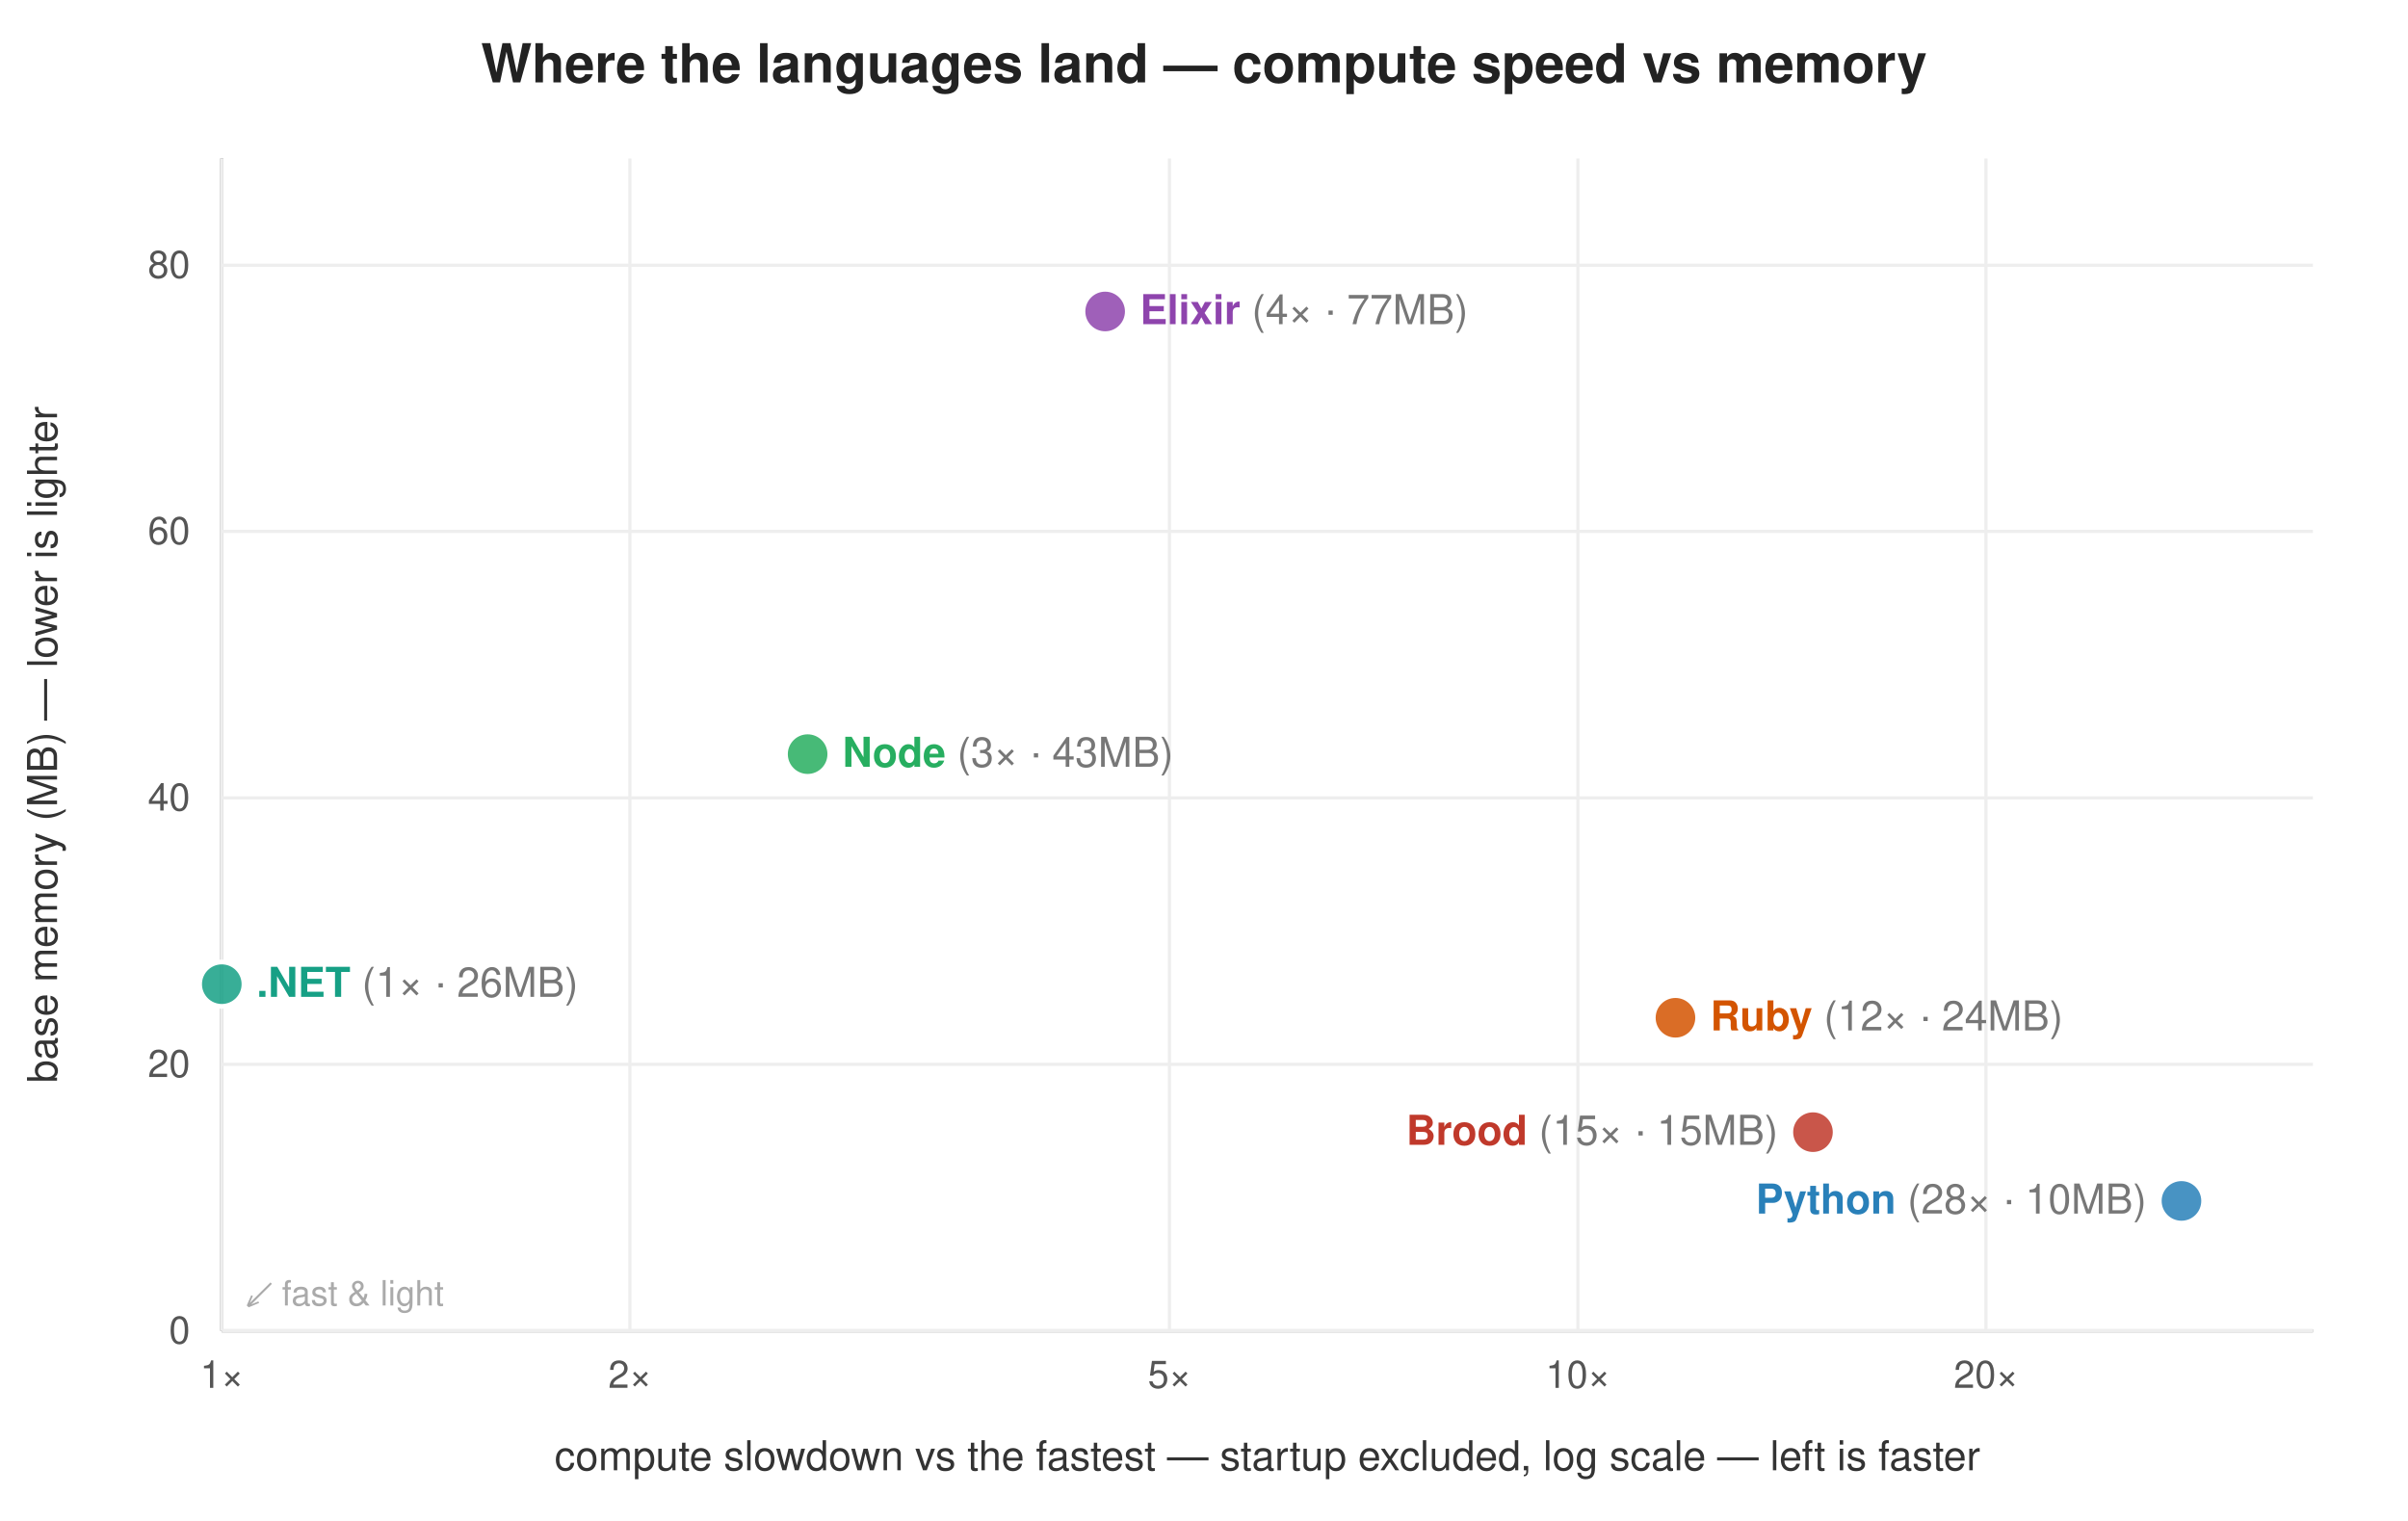
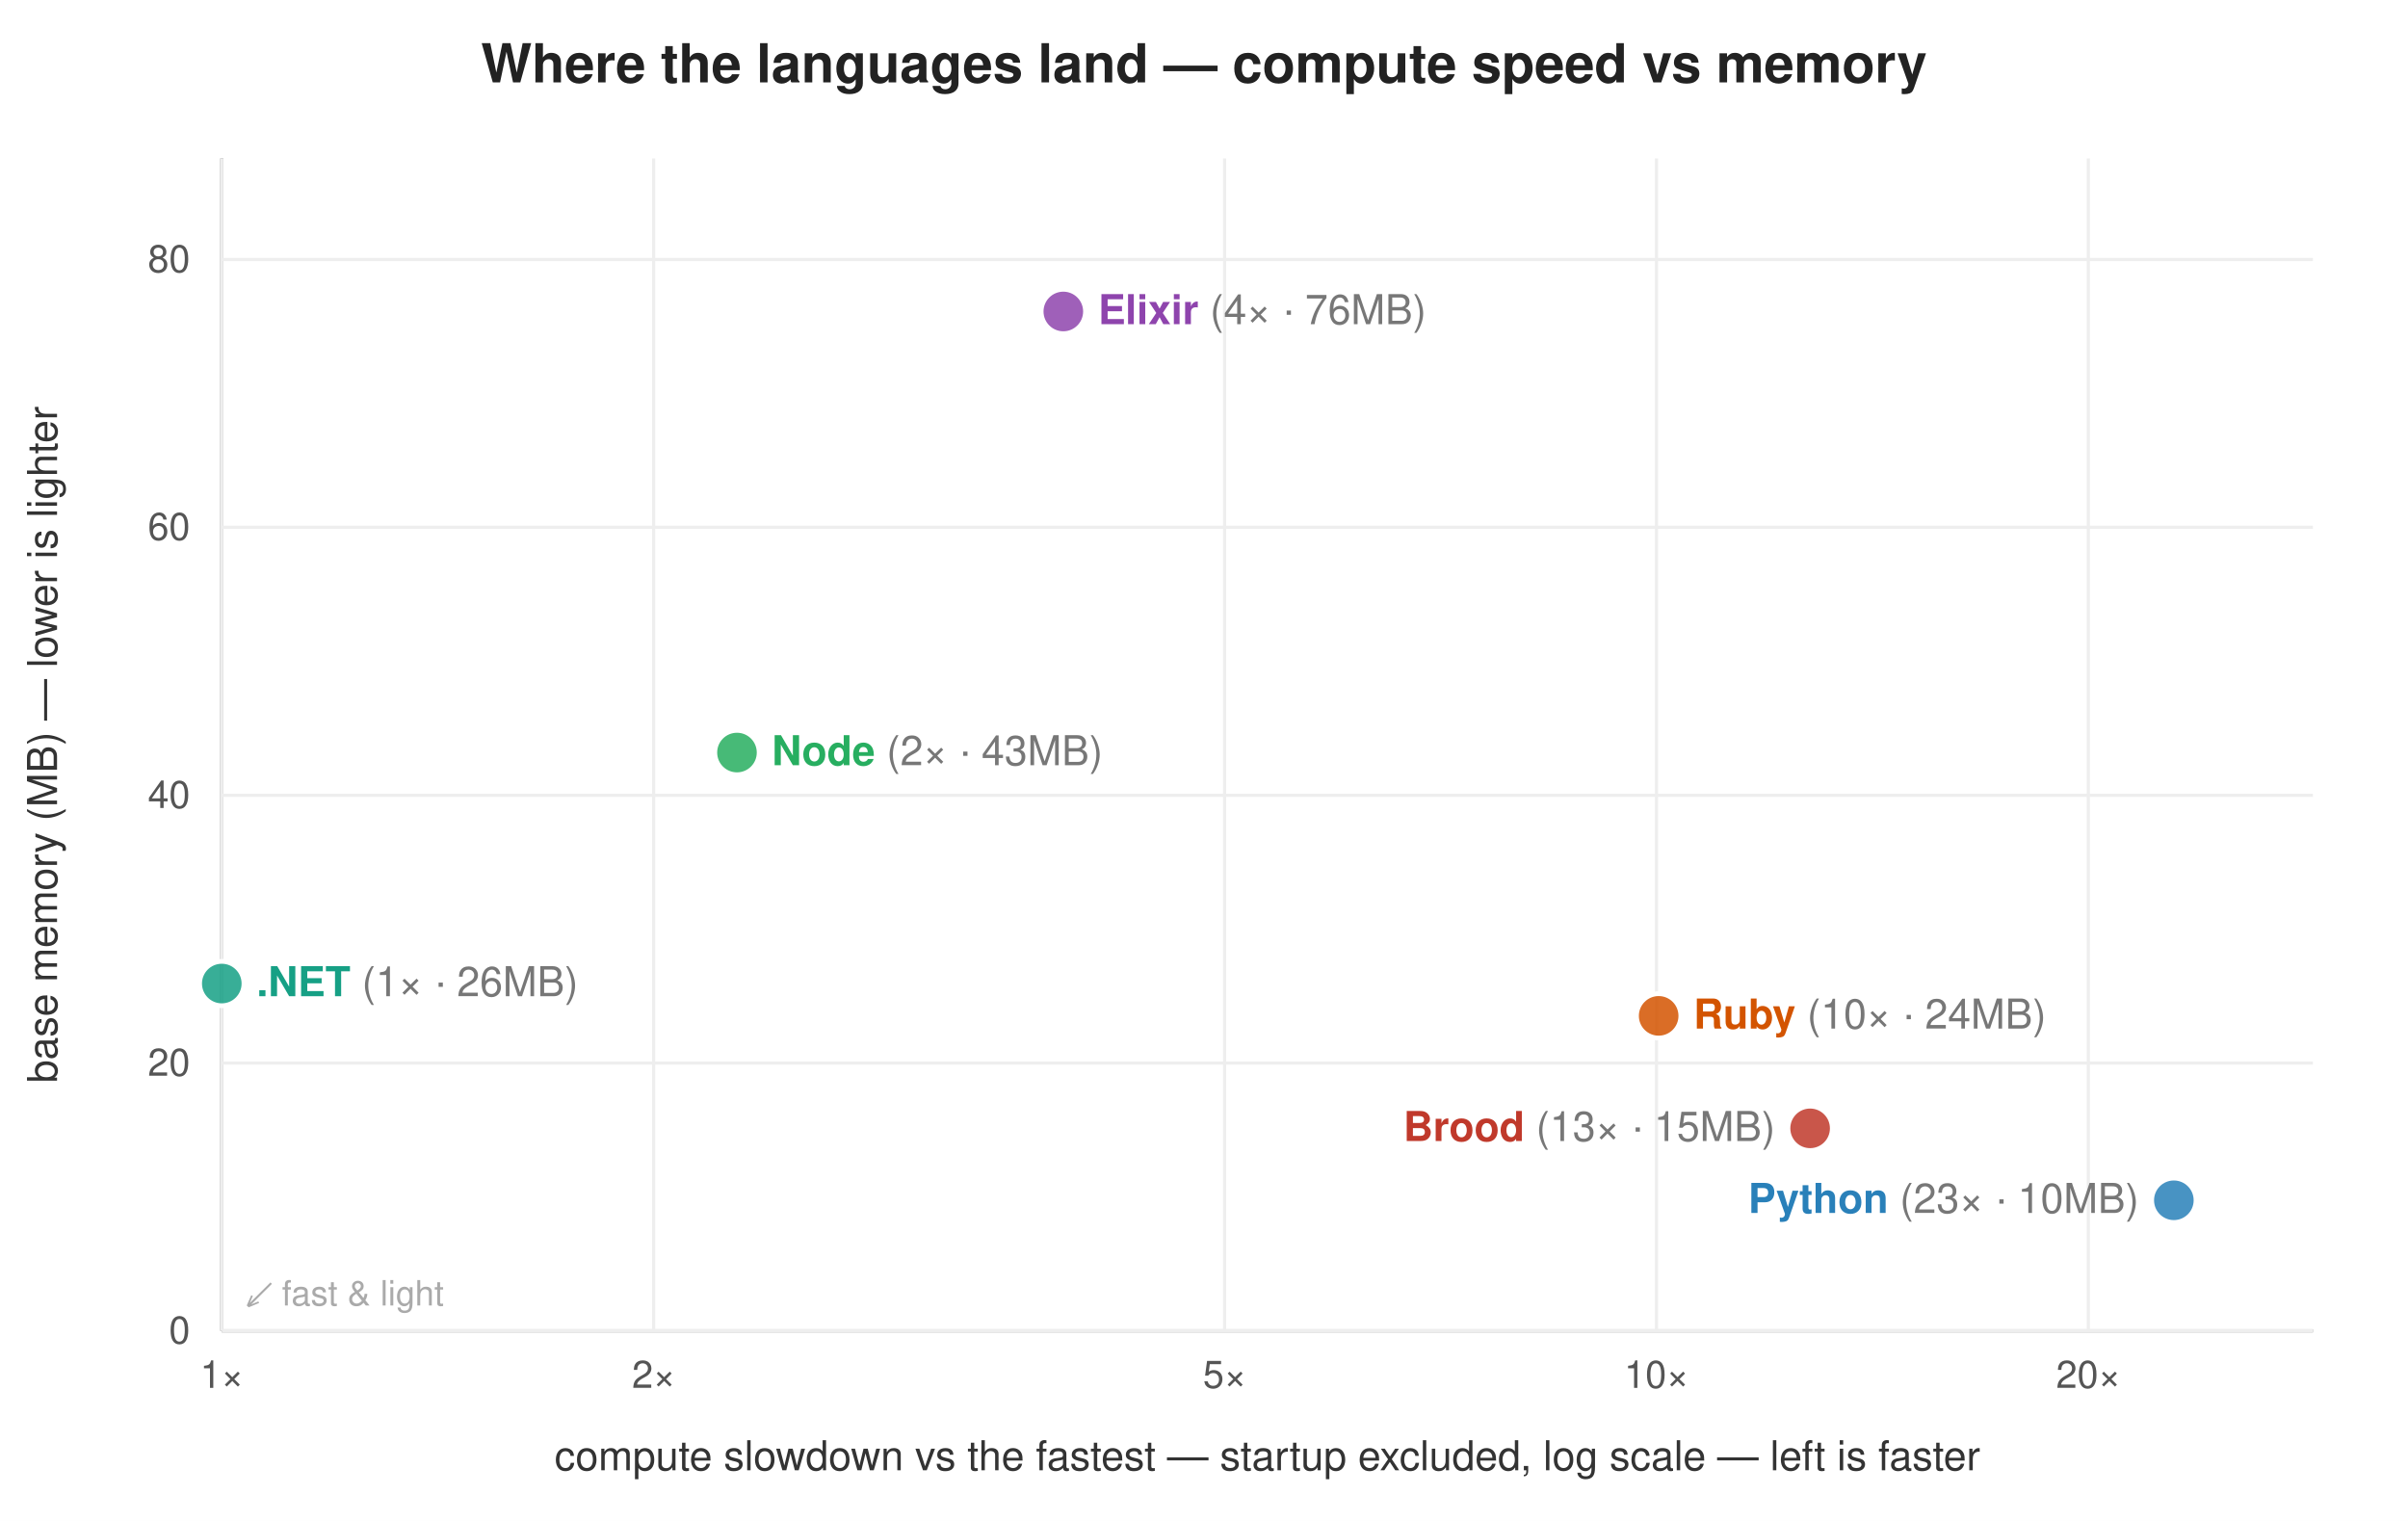
<svg xmlns="http://www.w3.org/2000/svg" width="760" height="480" viewBox="0 0 760 480" font-family="system-ui,Segoe UI,Helvetica,Arial,sans-serif">
  <rect width="760" height="480" fill="#ffffff" />
  <text x="380.0" y="26" text-anchor="middle" font-size="17" font-weight="700" fill="#222">Where the languages land — compute speed vs memory</text>
  <line x1="70" y1="420" x2="730" y2="420" stroke="#888" stroke-width="1" />
  <line x1="70" y1="50" x2="70" y2="420" stroke="#888" stroke-width="1" />
  <line x1="70.0" y1="50" x2="70.0" y2="420" stroke="#eee" stroke-width="1" />
  <text x="70.0" y="438" text-anchor="middle" font-size="12" fill="#555">1×</text>
-   <line x1="198.8" y1="50" x2="198.8" y2="420" stroke="#eee" stroke-width="1" />
-   <text x="198.8" y="438" text-anchor="middle" font-size="12" fill="#555">2×</text>
-   <line x1="369.1" y1="50" x2="369.1" y2="420" stroke="#eee" stroke-width="1" />
-   <text x="369.1" y="438" text-anchor="middle" font-size="12" fill="#555">5×</text>
-   <line x1="498.0" y1="50" x2="498.0" y2="420" stroke="#eee" stroke-width="1" />
-   <text x="498.0" y="438" text-anchor="middle" font-size="12" fill="#555">10×</text>
-   <line x1="626.8" y1="50" x2="626.8" y2="420" stroke="#eee" stroke-width="1" />
-   <text x="626.8" y="438" text-anchor="middle" font-size="12" fill="#555">20×</text>
+   <line x1="206.3" y1="50" x2="206.3" y2="420" stroke="#eee" stroke-width="1" />
+   <text x="206.3" y="438" text-anchor="middle" font-size="12" fill="#555">2×</text>
+   <line x1="386.5" y1="50" x2="386.5" y2="420" stroke="#eee" stroke-width="1" />
+   <text x="386.5" y="438" text-anchor="middle" font-size="12" fill="#555">5×</text>
+   <line x1="522.8" y1="50" x2="522.8" y2="420" stroke="#eee" stroke-width="1" />
+   <text x="522.8" y="438" text-anchor="middle" font-size="12" fill="#555">10×</text>
+   <line x1="659.1" y1="50" x2="659.1" y2="420" stroke="#eee" stroke-width="1" />
+   <text x="659.1" y="438" text-anchor="middle" font-size="12" fill="#555">20×</text>
  <line x1="70" y1="420.0" x2="730" y2="420.0" stroke="#eee" stroke-width="1" />
  <text x="60" y="424.0" text-anchor="end" font-size="12" fill="#555">0</text>
-   <line x1="70" y1="335.9" x2="730" y2="335.9" stroke="#eee" stroke-width="1" />
-   <text x="60" y="339.9" text-anchor="end" font-size="12" fill="#555">20</text>
-   <line x1="70" y1="251.8" x2="730" y2="251.8" stroke="#eee" stroke-width="1" />
-   <text x="60" y="255.8" text-anchor="end" font-size="12" fill="#555">40</text>
-   <line x1="70" y1="167.7" x2="730" y2="167.7" stroke="#eee" stroke-width="1" />
-   <text x="60" y="171.7" text-anchor="end" font-size="12" fill="#555">60</text>
-   <line x1="70" y1="83.7" x2="730" y2="83.7" stroke="#eee" stroke-width="1" />
-   <text x="60" y="87.7" text-anchor="end" font-size="12" fill="#555">80</text>
+   <line x1="70" y1="335.5" x2="730" y2="335.5" stroke="#eee" stroke-width="1" />
+   <text x="60" y="339.5" text-anchor="end" font-size="12" fill="#555">20</text>
+   <line x1="70" y1="251.0" x2="730" y2="251.0" stroke="#eee" stroke-width="1" />
+   <text x="60" y="255.0" text-anchor="end" font-size="12" fill="#555">40</text>
+   <line x1="70" y1="166.4" x2="730" y2="166.4" stroke="#eee" stroke-width="1" />
+   <text x="60" y="170.4" text-anchor="end" font-size="12" fill="#555">60</text>
+   <line x1="70" y1="81.9" x2="730" y2="81.9" stroke="#eee" stroke-width="1" />
+   <text x="60" y="85.9" text-anchor="end" font-size="12" fill="#555">80</text>
  <text x="400.0" y="464" text-anchor="middle" font-size="13" fill="#333">compute slowdown vs the fastest — startup excluded, log scale — left is faster</text>
  <text x="18" y="235.0" text-anchor="middle" font-size="13" fill="#333" transform="rotate(-90 18 235.0)">base memory (MB) — lower is lighter</text>
  <text x="78" y="412" font-size="11" fill="#aaa">↙ fast &amp; light</text>
-   <circle cx="688.5" cy="379.0" r="7" fill="#2980b9" fill-opacity="0.85" stroke="#fff" stroke-width="1.5" />
-   <text x="677.5" y="383.0" text-anchor="end" font-size="13" font-weight="600" fill="#2980b9">Python <tspan font-weight="400" fill="#777">(28× · 10MB)</tspan>
+   <circle cx="686.1" cy="378.8" r="7" fill="#2980b9" fill-opacity="0.85" stroke="#fff" stroke-width="1.5" />
+   <text x="675.1" y="382.8" text-anchor="end" font-size="13" font-weight="600" fill="#2980b9">Python <tspan font-weight="400" fill="#777">(23× · 10MB)</tspan>
  </text>
-   <circle cx="572.2" cy="357.3" r="7" fill="#c0392b" fill-opacity="0.85" stroke="#fff" stroke-width="1.5" />
-   <text x="561.2" y="361.3" text-anchor="end" font-size="13" font-weight="600" fill="#c0392b">Brood <tspan font-weight="400" fill="#777">(15× · 15MB)</tspan>
+   <circle cx="571.3" cy="356.1" r="7" fill="#c0392b" fill-opacity="0.85" stroke="#fff" stroke-width="1.5" />
+   <text x="560.3" y="360.1" text-anchor="end" font-size="13" font-weight="600" fill="#c0392b">Brood <tspan font-weight="400" fill="#777">(13× · 15MB)</tspan>
  </text>
-   <circle cx="528.8" cy="321.2" r="7" fill="#d35400" fill-opacity="0.85" stroke="#fff" stroke-width="1.5" />
-   <text x="539.8" y="325.2" text-anchor="start" font-size="13" font-weight="600" fill="#d35400">Ruby <tspan font-weight="400" fill="#777">(12× · 24MB)</tspan>
+   <circle cx="523.5" cy="320.6" r="7" fill="#d35400" fill-opacity="0.85" stroke="#fff" stroke-width="1.5" />
+   <text x="534.5" y="324.6" text-anchor="start" font-size="13" font-weight="600" fill="#d35400">Ruby <tspan font-weight="400" fill="#777">(10× · 24MB)</tspan>
  </text>
-   <circle cx="70.0" cy="310.6" r="7" fill="#16a085" fill-opacity="0.85" stroke="#fff" stroke-width="1.5" />
-   <text x="81.0" y="314.6" text-anchor="start" font-size="13" font-weight="600" fill="#16a085">.NET <tspan font-weight="400" fill="#777">(1× · 26MB)</tspan>
+   <circle cx="70.0" cy="310.4" r="7" fill="#16a085" fill-opacity="0.85" stroke="#fff" stroke-width="1.5" />
+   <text x="81.0" y="314.4" text-anchor="start" font-size="13" font-weight="600" fill="#16a085">.NET <tspan font-weight="400" fill="#777">(1× · 26MB)</tspan>
  </text>
-   <circle cx="254.9" cy="238.0" r="7" fill="#27ae60" fill-opacity="0.85" stroke="#fff" stroke-width="1.5" />
-   <text x="265.9" y="242.0" text-anchor="start" font-size="13" font-weight="600" fill="#27ae60">Node <tspan font-weight="400" fill="#777">(3× · 43MB)</tspan>
+   <circle cx="232.6" cy="237.5" r="7" fill="#27ae60" fill-opacity="0.85" stroke="#fff" stroke-width="1.5" />
+   <text x="243.6" y="241.5" text-anchor="start" font-size="13" font-weight="600" fill="#27ae60">Node <tspan font-weight="400" fill="#777">(2× · 43MB)</tspan>
  </text>
-   <circle cx="348.8" cy="98.3" r="7" fill="#8e44ad" fill-opacity="0.85" stroke="#fff" stroke-width="1.5" />
-   <text x="359.8" y="102.3" text-anchor="start" font-size="13" font-weight="600" fill="#8e44ad">Elixir <tspan font-weight="400" fill="#777">(4× · 77MB)</tspan>
+   <circle cx="335.6" cy="98.3" r="7" fill="#8e44ad" fill-opacity="0.85" stroke="#fff" stroke-width="1.5" />
+   <text x="346.6" y="102.3" text-anchor="start" font-size="13" font-weight="600" fill="#8e44ad">Elixir <tspan font-weight="400" fill="#777">(4× · 76MB)</tspan>
  </text>
</svg>
